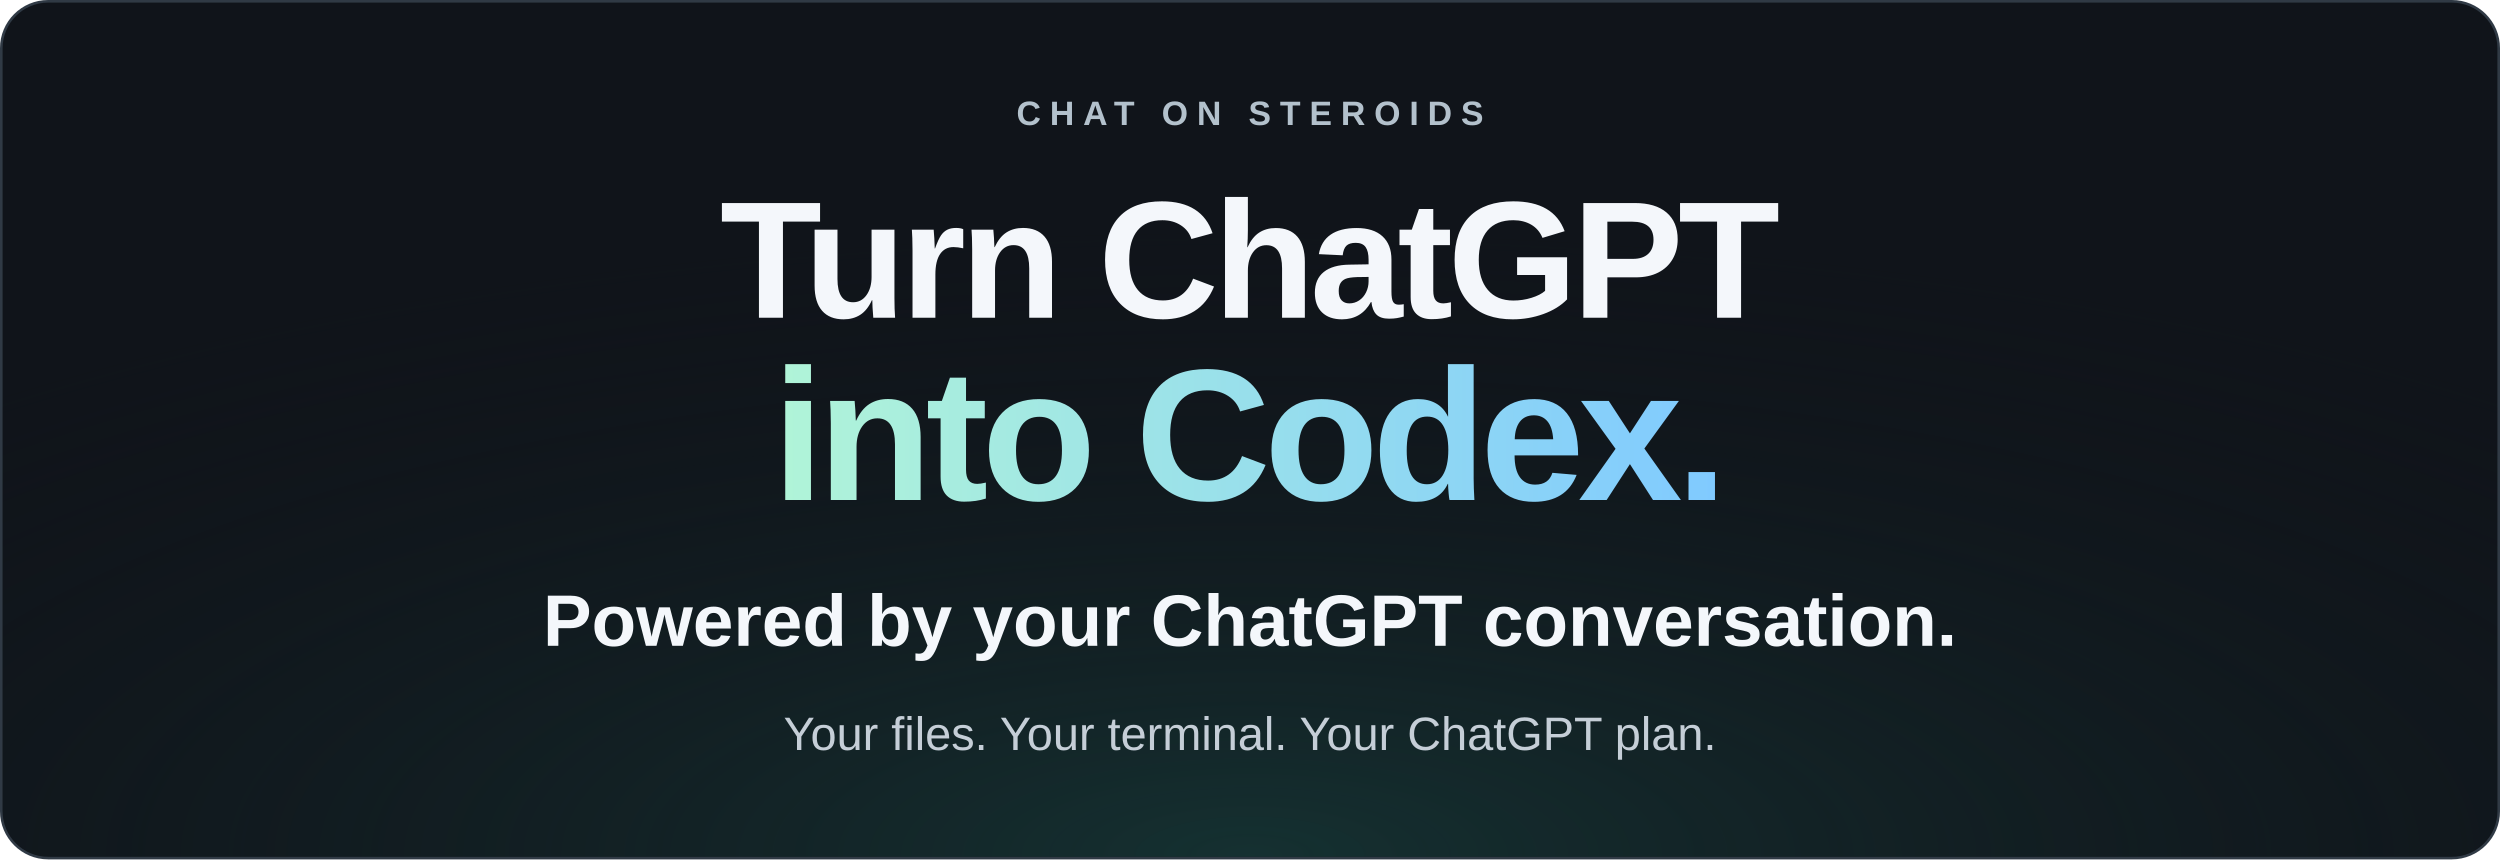
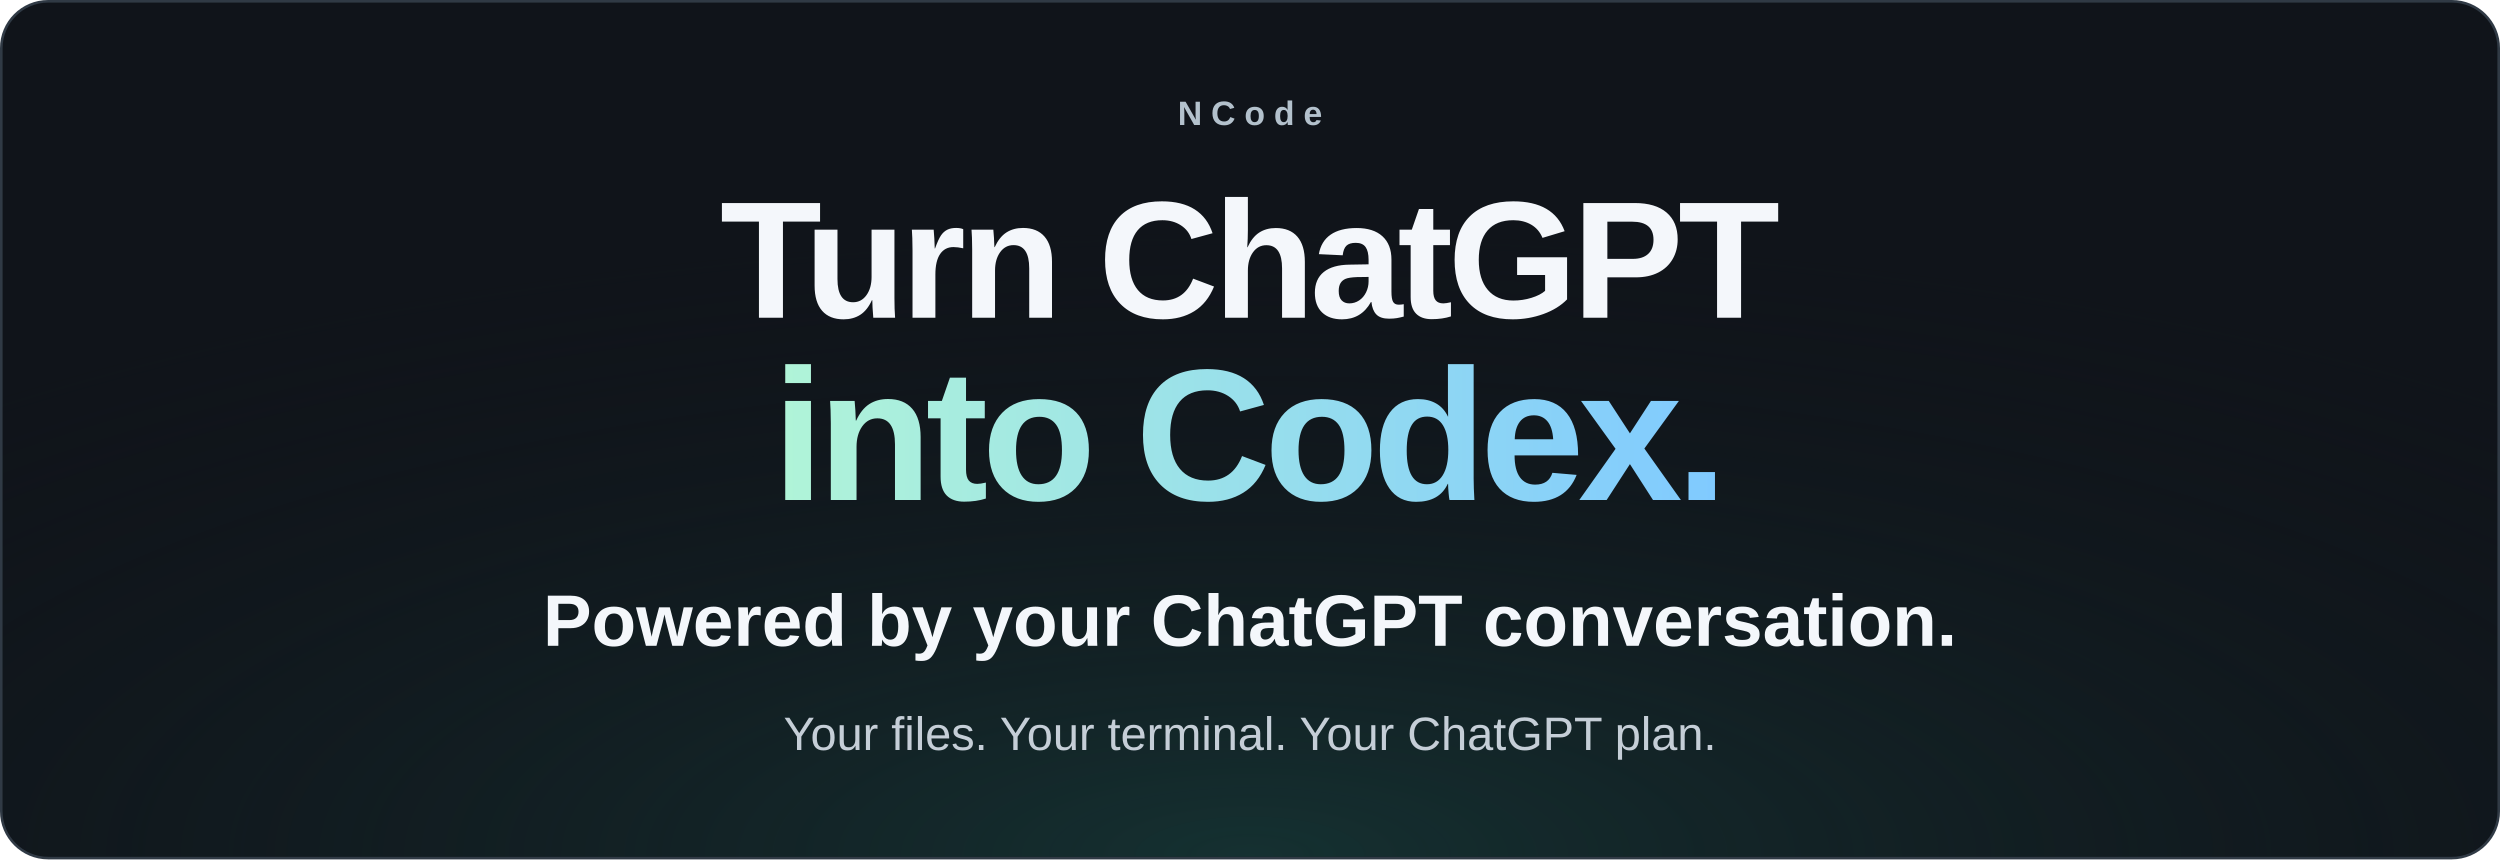
<svg xmlns="http://www.w3.org/2000/svg" width="960" height="330" viewBox="0 0 960 330" role="img" aria-labelledby="title desc">
  <defs>
    <linearGradient id="accent" x1="0" y1="0" x2="1" y2="0">
      <stop stop-color="#b0f4d8" />
      <stop offset="1" stop-color="#80caff" />
    </linearGradient>
    <radialGradient id="glow" cx="50%" cy="100%" r="75%">
      <stop stop-color="#173d3b" stop-opacity=".7" />
      <stop offset="1" stop-color="#10141a" stop-opacity="0" />
    </radialGradient>
  </defs>
  <rect x=".5" y=".5" width="959" height="329" rx="18" fill="#10141a" stroke="#303a45" />
  <rect x="1" y="1" width="958" height="328" rx="18" fill="url(#glow)" />
  <g text-anchor="middle" font-family="Arial, Helvetica, sans-serif">
-     <text x="480" y="48" font-size="13" font-weight="700" letter-spacing="3.4" fill="#b3c1cc">CHAT ON STEROIDS</text>
+     <text x="480" y="48" font-size="13" font-weight="700" letter-spacing="3.4" fill="#b3c1cc">NCode</text>
    <text x="480" y="122" font-size="64" font-weight="900" letter-spacing="-2" fill="#f4f7fb">Turn ChatGPT</text>
    <text x="480" y="192" font-size="72" font-weight="900" letter-spacing="-2.5" fill="url(#accent)">into Codex.</text>
    <text x="480" y="248" font-size="28" font-weight="700" fill="#f4f7fb">Powered by your ChatGPT conversation.</text>
    <text x="480" y="288" font-size="18" fill="#c5ced7">Your files. Your terminal. Your ChatGPT plan.</text>
  </g>
</svg>
